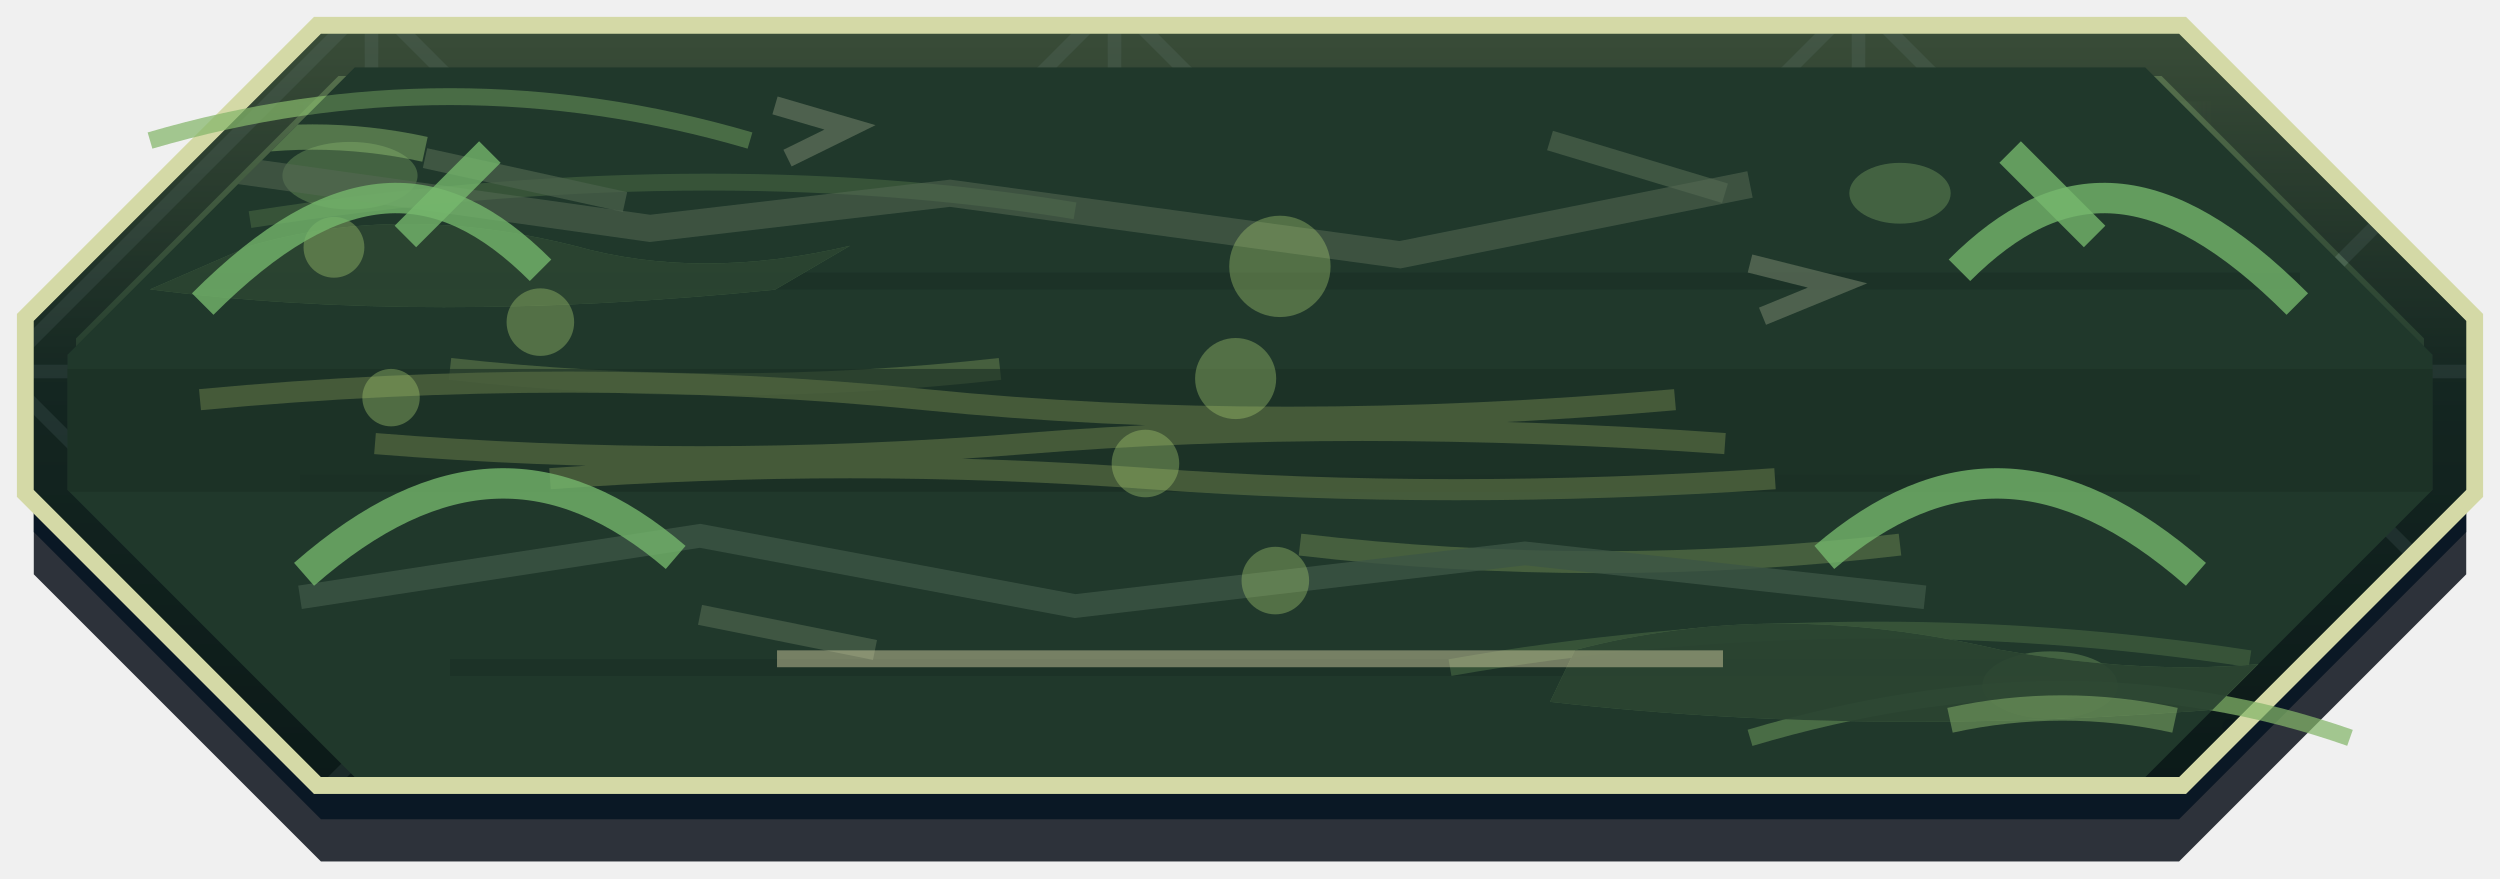
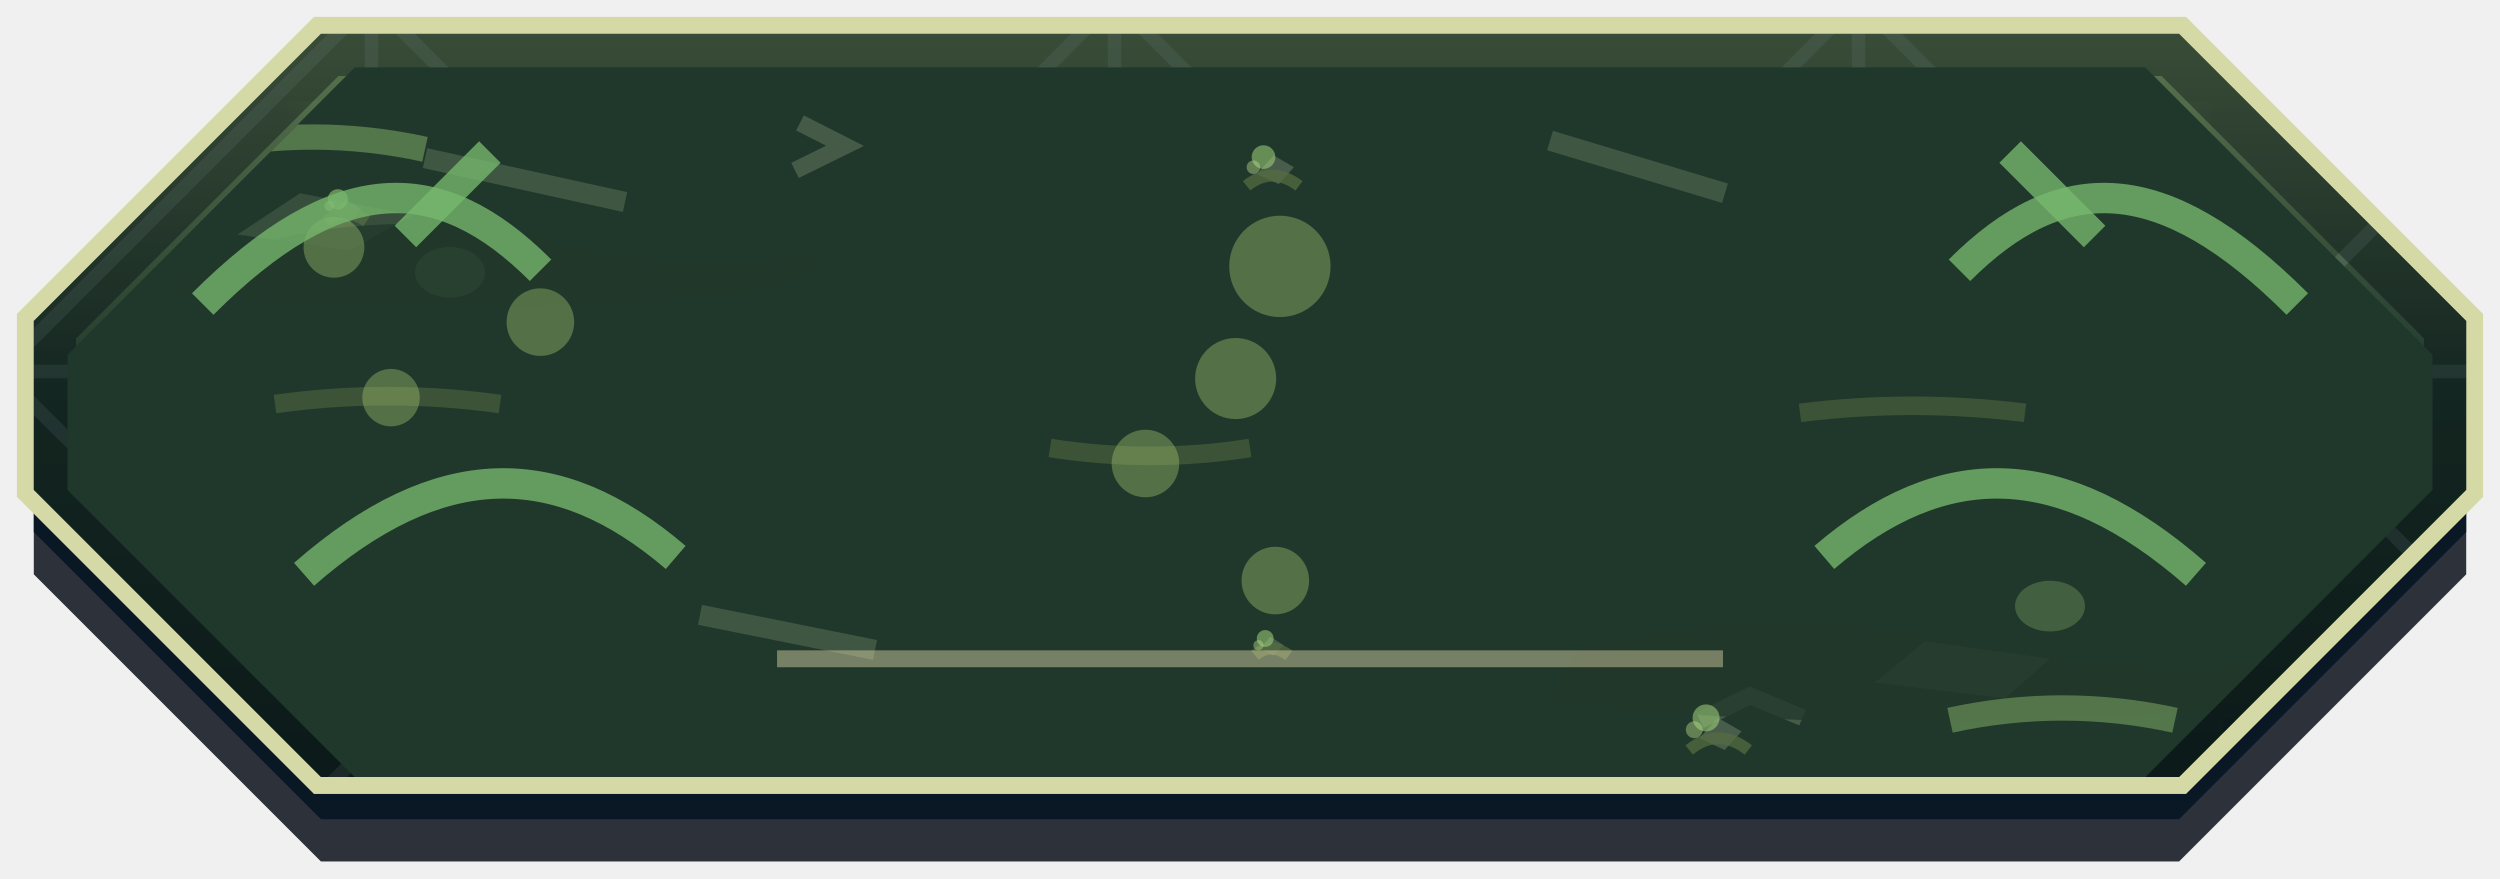
<svg xmlns="http://www.w3.org/2000/svg" width="296" height="104" viewBox="0 0 148 52" role="img" aria-label="M7 tab normal" data-style="m11-enchanted-forest@0.1.0" data-geometry-shape="chamfered-angular" data-corner-radius="2" data-end-cap-depth="17">
  <defs>
    <linearGradient id="m11-tab-148x52-normal-plate" x1="0" y1="0" x2="0" y2="1">
      <stop offset="0" stop-color="#5C7650" />
      <stop offset=".48" stop-color="#20382B" />
      <stop offset="1" stop-color="#13251E" />
    </linearGradient>
    <linearGradient id="m11-tab-148x52-normal-primary" x1="0" y1="0" x2="0" y2="1">
      <stop offset="0" stop-color="#F1E8C8" />
      <stop offset=".45" stop-color="#66D9B2" />
      <stop offset="1" stop-color="#2A856F" />
    </linearGradient>
    <linearGradient id="m11-tab-148x52-normal-energy" x1="0" y1="0" x2="1" y2="0">
      <stop offset="0" stop-color="#B8E0A5" stop-opacity="0" />
      <stop offset=".5" stop-color="#B8E0A5" stop-opacity=".86" />
      <stop offset="1" stop-color="#B8E0A5" stop-opacity="0" />
    </linearGradient>
    <pattern id="m11-tab-148x52-normal-grain" width="28" height="28" patternUnits="userSpaceOnUse">
      <circle cx="5" cy="7" r=".6" fill="#FFFFFF" fill-opacity=".12" />
      <circle cx="20" cy="15" r=".45" fill="#061321" fill-opacity=".2" />
    </pattern>
    <pattern id="m11-tab-148x52-normal-plate-pattern" width="44" height="44" patternUnits="userSpaceOnUse">
      <path d="M0 22H44M22 0V44M0 22L22 0 44 22 22 44Z" fill="none" stroke="#D8FBFF" stroke-opacity=".12" stroke-width=".8" />
    </pattern>
    <mask id="m11-tab-148x52-normal-mask">
      <path d="M19 2H129L146 19V29L129 46H19L2 29V19Z" fill="white" />
    </mask>
  </defs>
  <g opacity="1">
    <g id="m11-tab-148x52-normal-outer-shadow" data-layer="outer-shadow" transform="translate(0 5)">
      <path d="M19 2H129L146 19V29L129 46H19L2 29V19Z" fill="#020812" opacity=".82" />
    </g>
    <g id="m11-tab-148x52-normal-connected-depth" data-layer="connected-depth" transform="translate(0 2.5)">
      <path d="M19 2H129L146 19V29L129 46H19L2 29V19Z" fill="#071522" opacity=".9" />
    </g>
    <g id="m11-tab-148x52-normal-outer-frame" data-layer="outer-frame">
      <path d="M19 2H129L146 19V29L129 46H19L2 29V19Z" fill="#071421" stroke="#D4D9A6" stroke-width="2" stroke-linejoin="miter" />
    </g>
    <g id="m11-tab-148x52-normal-inner-plate-fill" data-layer="inner-plate-fill">
      <path d="M19 2H129L146 19V29L129 46H19L2 29V19Z" fill="url(#m11-tab-148x52-normal-plate)" />
    </g>
    <g id="m11-tab-148x52-normal-surface-grain" data-layer="surface-grain" data-material-source="m8-ice-grain" mask="url(#m11-tab-148x52-normal-mask)">
      <rect width="148" height="52" fill="url(#m11-tab-148x52-normal-grain)" />
    </g>
    <g id="m11-tab-148x52-normal-surface-pattern" data-layer="surface-pattern" data-material-source="m8-crystal-facet-pattern" mask="url(#m11-tab-148x52-normal-mask)">
      <rect width="148" height="52" fill="url(#m11-tab-148x52-normal-plate-pattern)" />
    </g>
    <g id="m11-tab-148x52-normal-side-bevel-shade" data-layer="side-bevel-shade" mask="url(#m11-tab-148x52-normal-mask)">
      <path d="M19 2H129L146 19V29L129 46H19L2 29V19Z" fill="none" stroke="#020812" stroke-opacity=".38" stroke-width="5" />
    </g>
    <g id="m11-tab-148x52-normal-top-bevel-highlight" data-layer="top-bevel-highlight" mask="url(#m11-tab-148x52-normal-mask)">
      <path d="M27 8H121" stroke="#FFFFFF" stroke-opacity=".55" stroke-width="3" stroke-linecap="square" />
    </g>
    <g id="m11-tab-148x52-normal-cold-edge-accent" data-layer="cold-edge-accent" data-material-source="m8-cold-edge-accent" mask="url(#m11-tab-148x52-normal-mask)">
      <rect x="17" y="6" width="114" height="8" fill="url(#m11-tab-148x52-normal-energy)" />
    </g>
    <g id="m11-tab-148x52-normal-ornament-decal" data-layer="ornament-decal" data-material-source="m7-ornament-marks" mask="url(#m11-tab-148x52-normal-mask)">
      <path d="M25 39h16M107 39h16" stroke="#E6FCFF" stroke-opacity=".5" stroke-width="2" />
    </g>
    <g id="m11-tab-material-stack" data-layer="forest-material-stack" data-material-families="weathered-stone,dark-wood,moss-lichen">
      <path d="M21 4H127L144 21V29L127 46H21L4 29V21Z" fill="#20382B" />
-       <path d="M11.84 16.64H136.16M17.76 28.6H130.24M26.64 39.52H121.36" stroke="#182E24" stroke-width="1" stroke-opacity=".82" />
-       <path d="M14.8 13Q41.44 8.84 63.64 12.48M85.84 39.52Q109.52 35.36 133.2 39" fill="none" stroke="#4D6E45" stroke-width="1" stroke-opacity=".9" />
-       <path d="M8.88 8.32Q26.64 3.12 44.4 8.32M103.6 43.68Q122.84 37.96 139.12 43.68" fill="none" stroke="#84B66A" stroke-width="1" stroke-opacity=".72" />
    </g>
-     <g id="m11-tab-material-detail" data-layer="forest-material-detail" data-material-channels="stone-chips,wood-grain,moss-mask">
+     <g id="m11-tab-material-detail" data-layer="forest-material-detail" data-material-channels="stone-chips,wood-grain,moss-mask" data-detail-scale="component">
      <path d="M25.16 9.36l11.84 2.6M91.76 8.32l10.36 3.12M41.44 36.4l10.36 2.08" stroke="#6B8063" stroke-width="1.2" stroke-opacity=".72" />
-       <path d="M26.64 21.84q16.28 1.82 32.56 0M76.96 32.24q17.76 2.08 35.52 0" fill="none" stroke="#789356" stroke-width="1.3" stroke-opacity=".75" />
-       <g fill="#9BCB78" fill-opacity=".5">
-         <ellipse cx="20.72" cy="10.4" rx="4" ry="2" />
-         <ellipse cx="121.36" cy="40.56" rx="4" ry="2" />
-         <ellipse cx="112.48" cy="11.44" rx="3" ry="1.8" />
-       </g>
    </g>
    <g id="m11-tab-material-face-depth" data-layer="forest-material-face-depth" data-material-source="shared-face-geometry">
      <clipPath id="m11-tab-face-clip">
        <path d="M21 4H127L144 21V29L127 46H21L4 29V21Z" />
      </clipPath>
      <g clip-path="url(#m11-tab-face-clip)">
        <g data-layer="forest-weathered-stone">
-           <path d="M8.88 9.36l29.6 4.16 17.76 -2.08 26.64 3.64 20.72 -4.16" fill="none" stroke="#7C8D70" stroke-width="1.6" stroke-opacity=".55" />
-           <path d="M17.76 35.36l23.68 -3.64 22.2 4.16 26.64 -3.12 23.68 2.6" fill="none" stroke="#526B56" stroke-width="1.4" stroke-opacity=".8" />
-           <path d="M45.88 6.24l4.44 1.3 -3.7 1.82M103.6 15.6l5.18 1.3 -4.44 1.82" fill="none" stroke="#9BA687" stroke-width="1.1" stroke-opacity=".65" />
+           <path d="M17.76 11.44l6.66 1.3 -3.7 2.08 -6.66 -0.936ZM113.96 37.96l7.4 1.04 -2.664 2.34 -7.696 -0.936Z" fill="#7C8D70" fill-opacity=".45" />
+           <path d="M47.36 7.28l2.664 1.352 -2.96 1.456M100.64 42.64l2.96 -1.456 3.108 1.3" fill="none" stroke="#9BA687" stroke-width="1" stroke-opacity=".55" />
        </g>
        <g data-layer="forest-dark-wood-grain">
-           <path d="M0 21.84H148V29.12H0Z" fill="#17291F" fill-opacity=".62" />
-           <path d="M11.84 23.66q22.2 -2.08 42.92 0t44.4 0M22.2 26.26q19.24 1.56 38.48 0t41.44 0M32.56 28.34q17.76 -1.3 35.52 0t37 0" fill="none" stroke="#72854C" stroke-width="1.25" stroke-opacity=".8" />
+           <path d="M16.28 23.92q6.66 -0.936 13.32 0M62.16 26.52q5.92 0.936 11.84 0M106.56 24.44q6.66 -0.832 13.32 0" fill="none" stroke="#72854C" stroke-width="1.1" stroke-opacity=".62" />
        </g>
-         <g data-layer="forest-moss-growth-mask" fill="#9BCB78" fill-opacity=".62">
-           <path d="M14.8 14.56q8.88 -2.6 19.24 0q7.4 2.08 16.28 -.01l-4.44 2.6q-20.72 2.08 -37 -.02Z" />
-           <path d="M93.24 38.48q11.84 -3.12 25.16 -.01q11.84 2.08 20.72 -.03l-2.96 3.12q-23.68 2.34 -44.4 -.01Z" />
+         <g data-layer="forest-moss-growth-mask" fill="#9BCB78" fill-opacity=".48">
+           <ellipse cx="26.64" cy="16.12" rx="2.072" ry="1.5" />
+           <ellipse cx="121.36" cy="35.88" rx="2.072" ry="1.5" />
        </g>
      </g>
    </g>
    <g id="m11-tab-material-restraint" data-layer="forest-material-restraint" data-restraint="edge-anchored-low-opacity">
      <clipPath id="m11-tab-restraint-clip">
        <path d="M21 4H127L144 21V29L127 46H21L4 29V21Z" />
      </clipPath>
      <g clip-path="url(#m11-tab-restraint-clip)">
        <path d="M0 0H148V52H0Z" fill="#20382B" fill-opacity=".42" />
        <g data-layer="forest-moss-edge-anchor" fill="#20382B" fill-opacity=".78">
          <path d="M14.8 14.56q8.88 -2.6 19.24 0q7.4 2.08 16.28 -.01l-4.44 2.6q-20.72 2.08 -37 -.02Z" />
          <path d="M93.24 38.48q11.84 -3.12 25.16 -.01q11.84 2.08 20.72 -.03l-2.96 3.12q-23.68 2.34 -44.4 -.01Z" />
        </g>
        <path d="M11.84 8.84q6.66 -1.456 13.32 0M115.44 42.64q6.66 -1.456 13.32 0" fill="none" stroke="#9BCB78" stroke-width="1.5" stroke-opacity=".42" />
+       </g>
+     </g>
+     <g id="m11-tab-authored-material-clusters" data-layer="forest-authored-material-clusters" data-variation-seed="51731" data-cluster-count="4" data-cluster-scale="component">
+       <clipPath id="m11-tab-cluster-clip">
+         <path d="M21 4H127L144 21V29L127 46H21L4 29V21Z" />
+       </clipPath>
+       <g clip-path="url(#m11-tab-cluster-clip)">
+         <g data-layer="forest-authored-cluster" data-material-families="stone,wood,moss" transform="translate(75.7 10.0)">
+           <path d="M-1.3 0.3l1.0 -1.1l1.2 0.7l-0.9 1.0Z" fill="#71806A" fill-opacity=".52" />
+           <path d="M-1.9 1.0q1.5 -1.2 3.1 0" fill="none" stroke="#566D42" stroke-width="0.7" stroke-opacity=".72" />
+           <circle cx="-0.9" cy="-0.7" r="0.7" fill="#9BCB78" fill-opacity=".58" />
+           <circle cx="-1.5" cy="-0.1" r="0.4" fill="#B5D887" fill-opacity=".45" />
+         </g>
+         <g data-layer="forest-authored-cluster" data-material-families="stone,wood,moss" transform="translate(20.7 12.3)">
+           <path d="M-1.0 0.3l0.8 -0.8l0.9 0.6l-0.7 0.8Z" fill="#71806A" fill-opacity=".52" />
+           <path d="M-1.4 0.8q1.1 -0.9 2.4 0" fill="none" stroke="#566D42" stroke-width="0.7" stroke-opacity=".72" />
+           <circle cx="-0.7" cy="-0.5" r="0.6" fill="#9BCB78" fill-opacity=".58" />
+           <circle cx="-1.2" cy="-0.1" r="0.3" fill="#B5D887" fill-opacity=".45" />
+         </g>
+         <g data-layer="forest-authored-cluster" data-material-families="stone,wood,moss" transform="translate(75.5 38.2)">
+           <path d="M-0.9 0.2l0.6 -0.7l0.8 0.5l-0.6 0.6Z" fill="#71806A" fill-opacity=".52" />
+           <path d="M-1.2 0.6q0.9 -0.8 2.0 0" fill="none" stroke="#566D42" stroke-width="0.7" stroke-opacity=".72" />
+           <circle cx="-0.6" cy="-0.4" r="0.5" fill="#9BCB78" fill-opacity=".58" />
+           <circle cx="-1.0" cy="-0.0" r="0.3" fill="#B5D887" fill-opacity=".45" />
+         </g>
+         <g data-layer="forest-authored-cluster" data-material-families="stone,wood,moss" transform="translate(102.1 43.3)">
+           <path d="M-1.5 0.4l1.1 -1.2l1.4 0.8l-1.0 1.1Z" fill="#71806A" fill-opacity=".52" />
+           <path d="M-2.1 1.1q1.7 -1.4 3.5 0" fill="none" stroke="#566D42" stroke-width="0.7" stroke-opacity=".72" />
+           <circle cx="-1.1" cy="-0.8" r="0.8" fill="#9BCB78" fill-opacity=".58" />
+           <circle cx="-1.8" cy="-0.1" r="0.5" fill="#B5D887" fill-opacity=".45" />
+         </g>
      </g>
    </g>
    <g id="m11-tab-moss-variation" data-layer="forest-variation" data-variation-seed="51731" data-variation-baseline="false" fill="#A6CC72" fill-opacity=".38">
      <circle cx="75.77" cy="15.77" r="3.0" />
      <circle cx="73.15" cy="22.41" r="2.4" />
      <circle cx="19.77" cy="14.64" r="1.8" />
      <circle cx="31.99" cy="19.07" r="2.0" />
      <circle cx="67.81" cy="27.44" r="2.0" />
      <circle cx="75.50" cy="34.37" r="2.0" />
      <circle cx="23.15" cy="23.54" r="1.7" />
    </g>
    <g id="m11-tab-leaf-vine-ornament" data-layer="forest-ornament" data-ornament="leaf-vine" data-ornament-count="4" fill="none" stroke="#76B86D" stroke-opacity=".78" stroke-width="1.8">
      <path d="M12 18c8-8 14-8 20-2M136 18c-8-8-14-8-20-2M18 34c8-7 15-7 22-1M130 34c-8-7-15-7-22-1" />
      <path d="M24 14l5-5M124 14l-5-5" />
    </g>
    <g id="m11-tab-parchment-typography" data-layer="forest-typography" data-typography-preset="m11-parchment-sage-action" data-semantic-text="required">
      <path d="M46 39h56" stroke="#EDE3B4" stroke-opacity=".42" />
    </g>
    <g id="m11-enchanted-forest-tab-content" data-layer="content" data-slot="editable-tab-content" data-safe-x="31" data-safe-y="8" data-safe-width="86" data-safe-height="34" />
  </g>
</svg>
